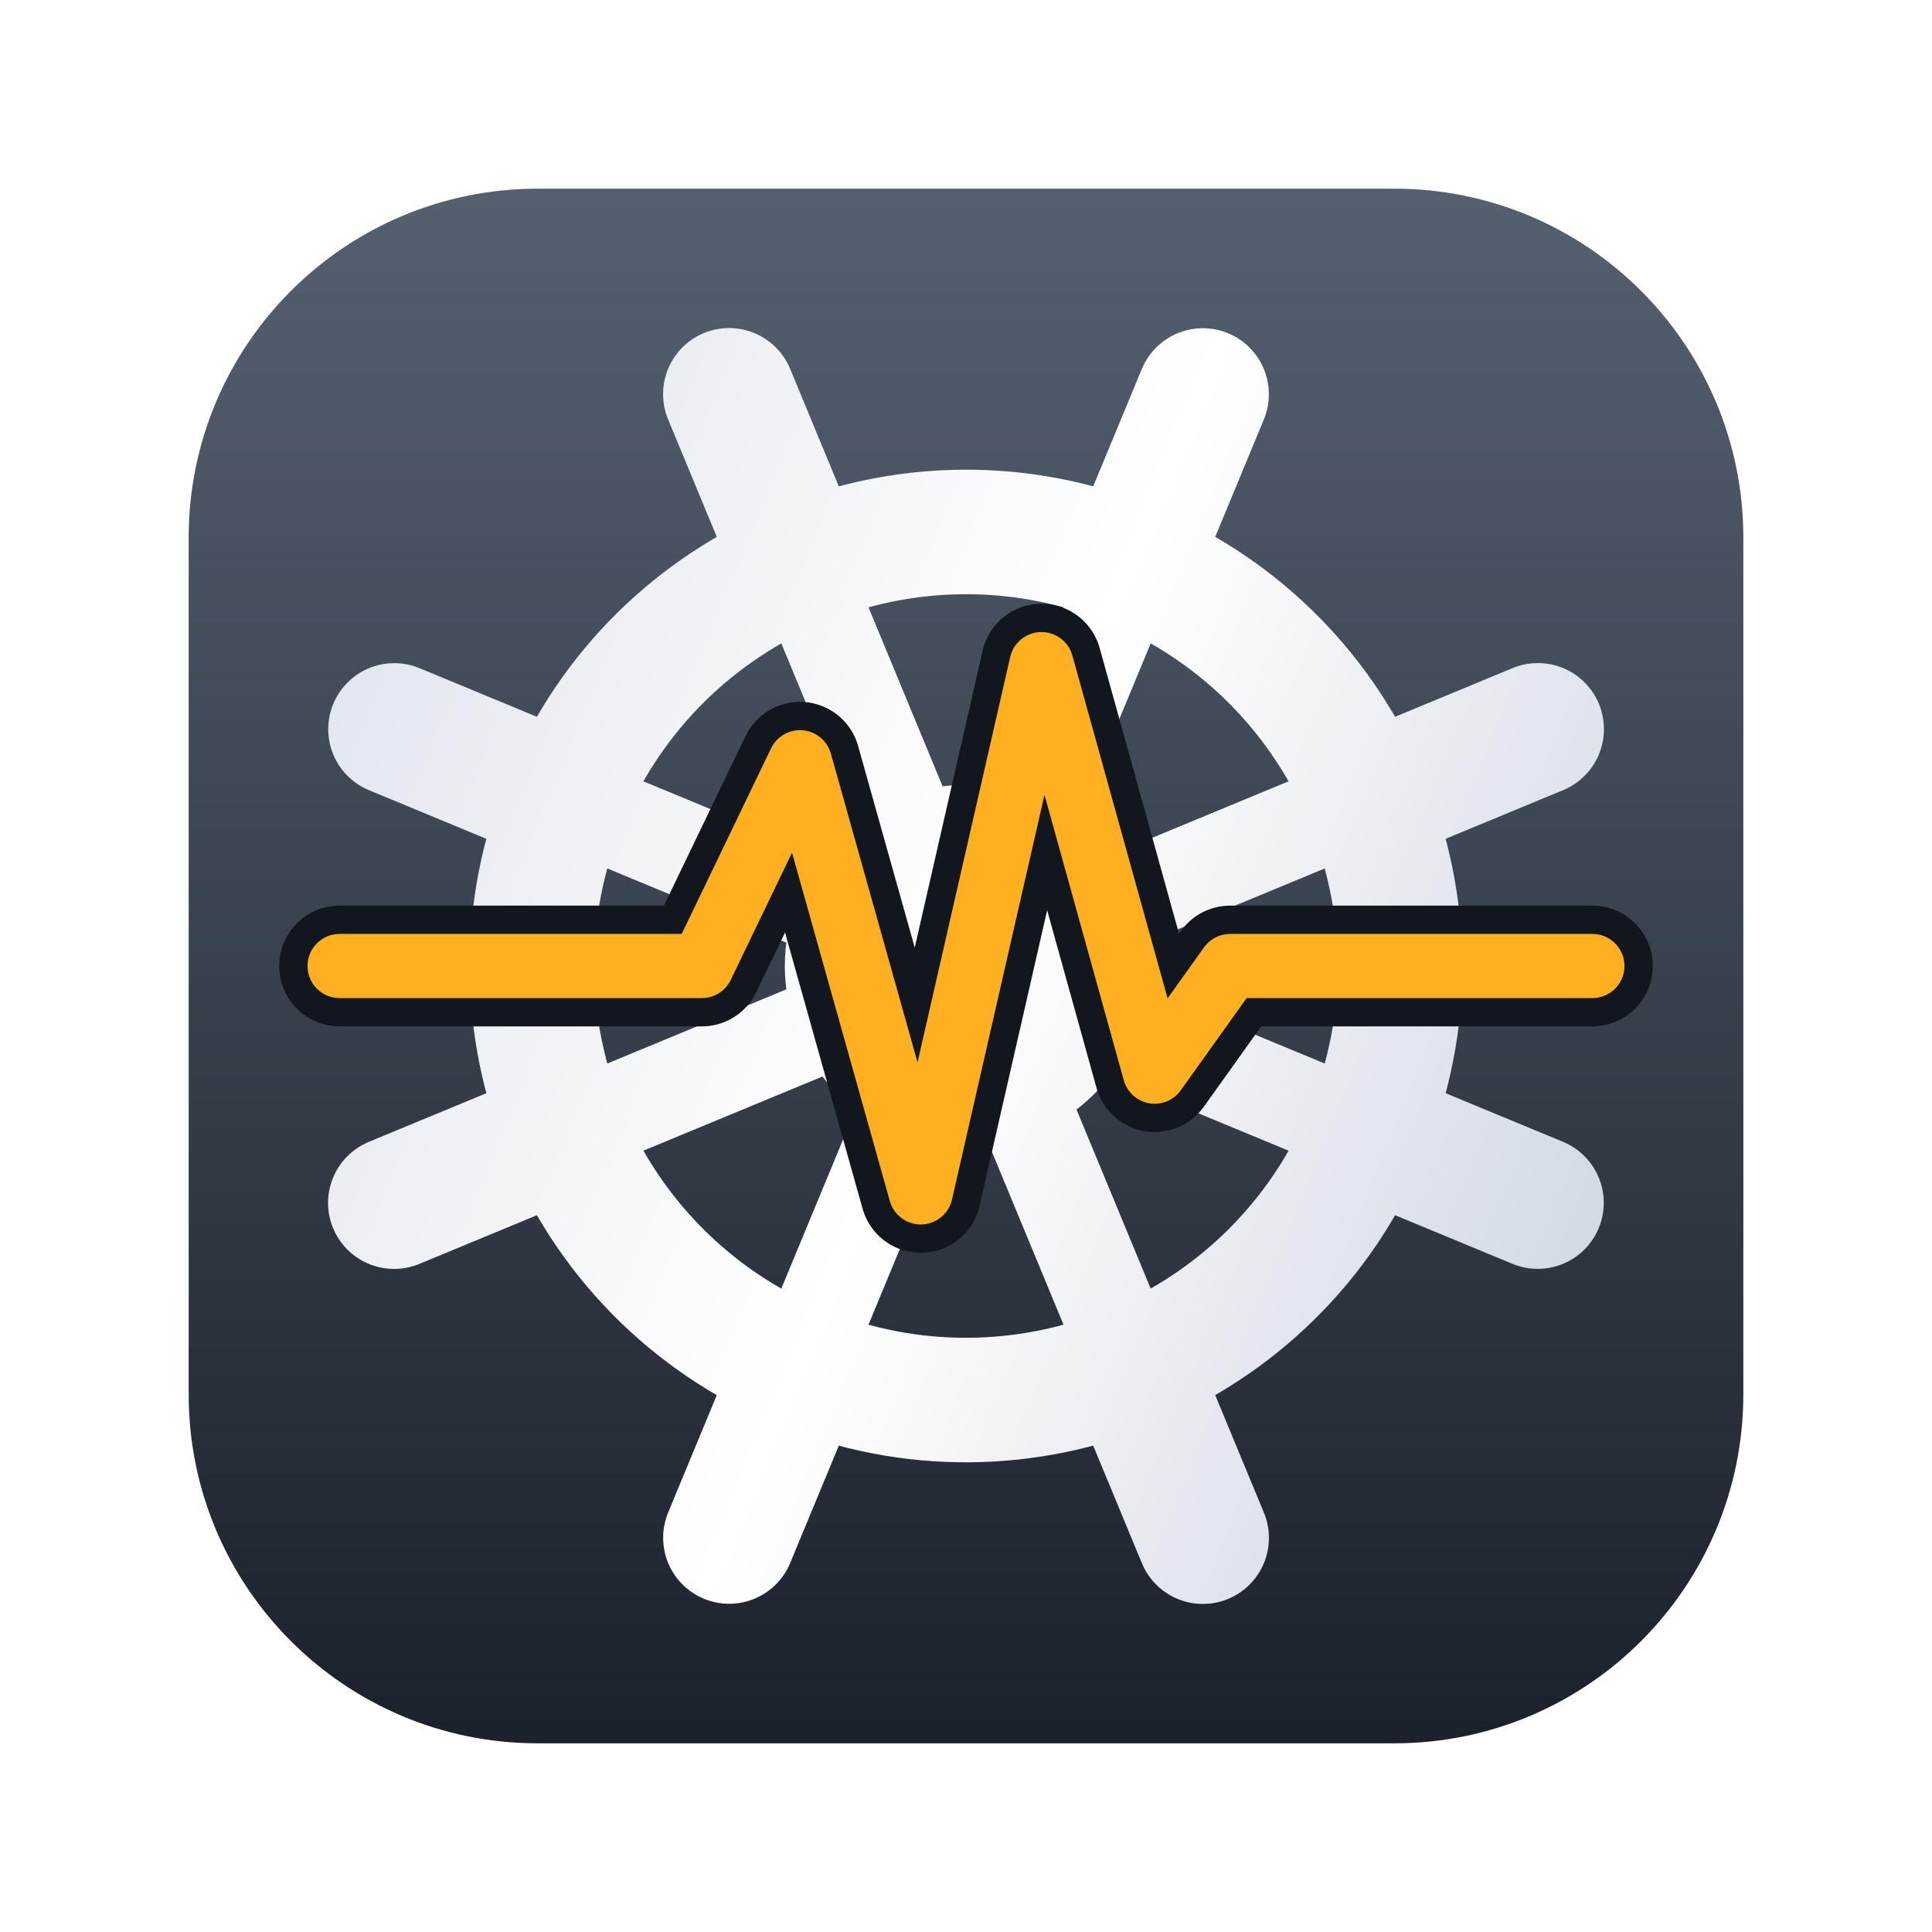
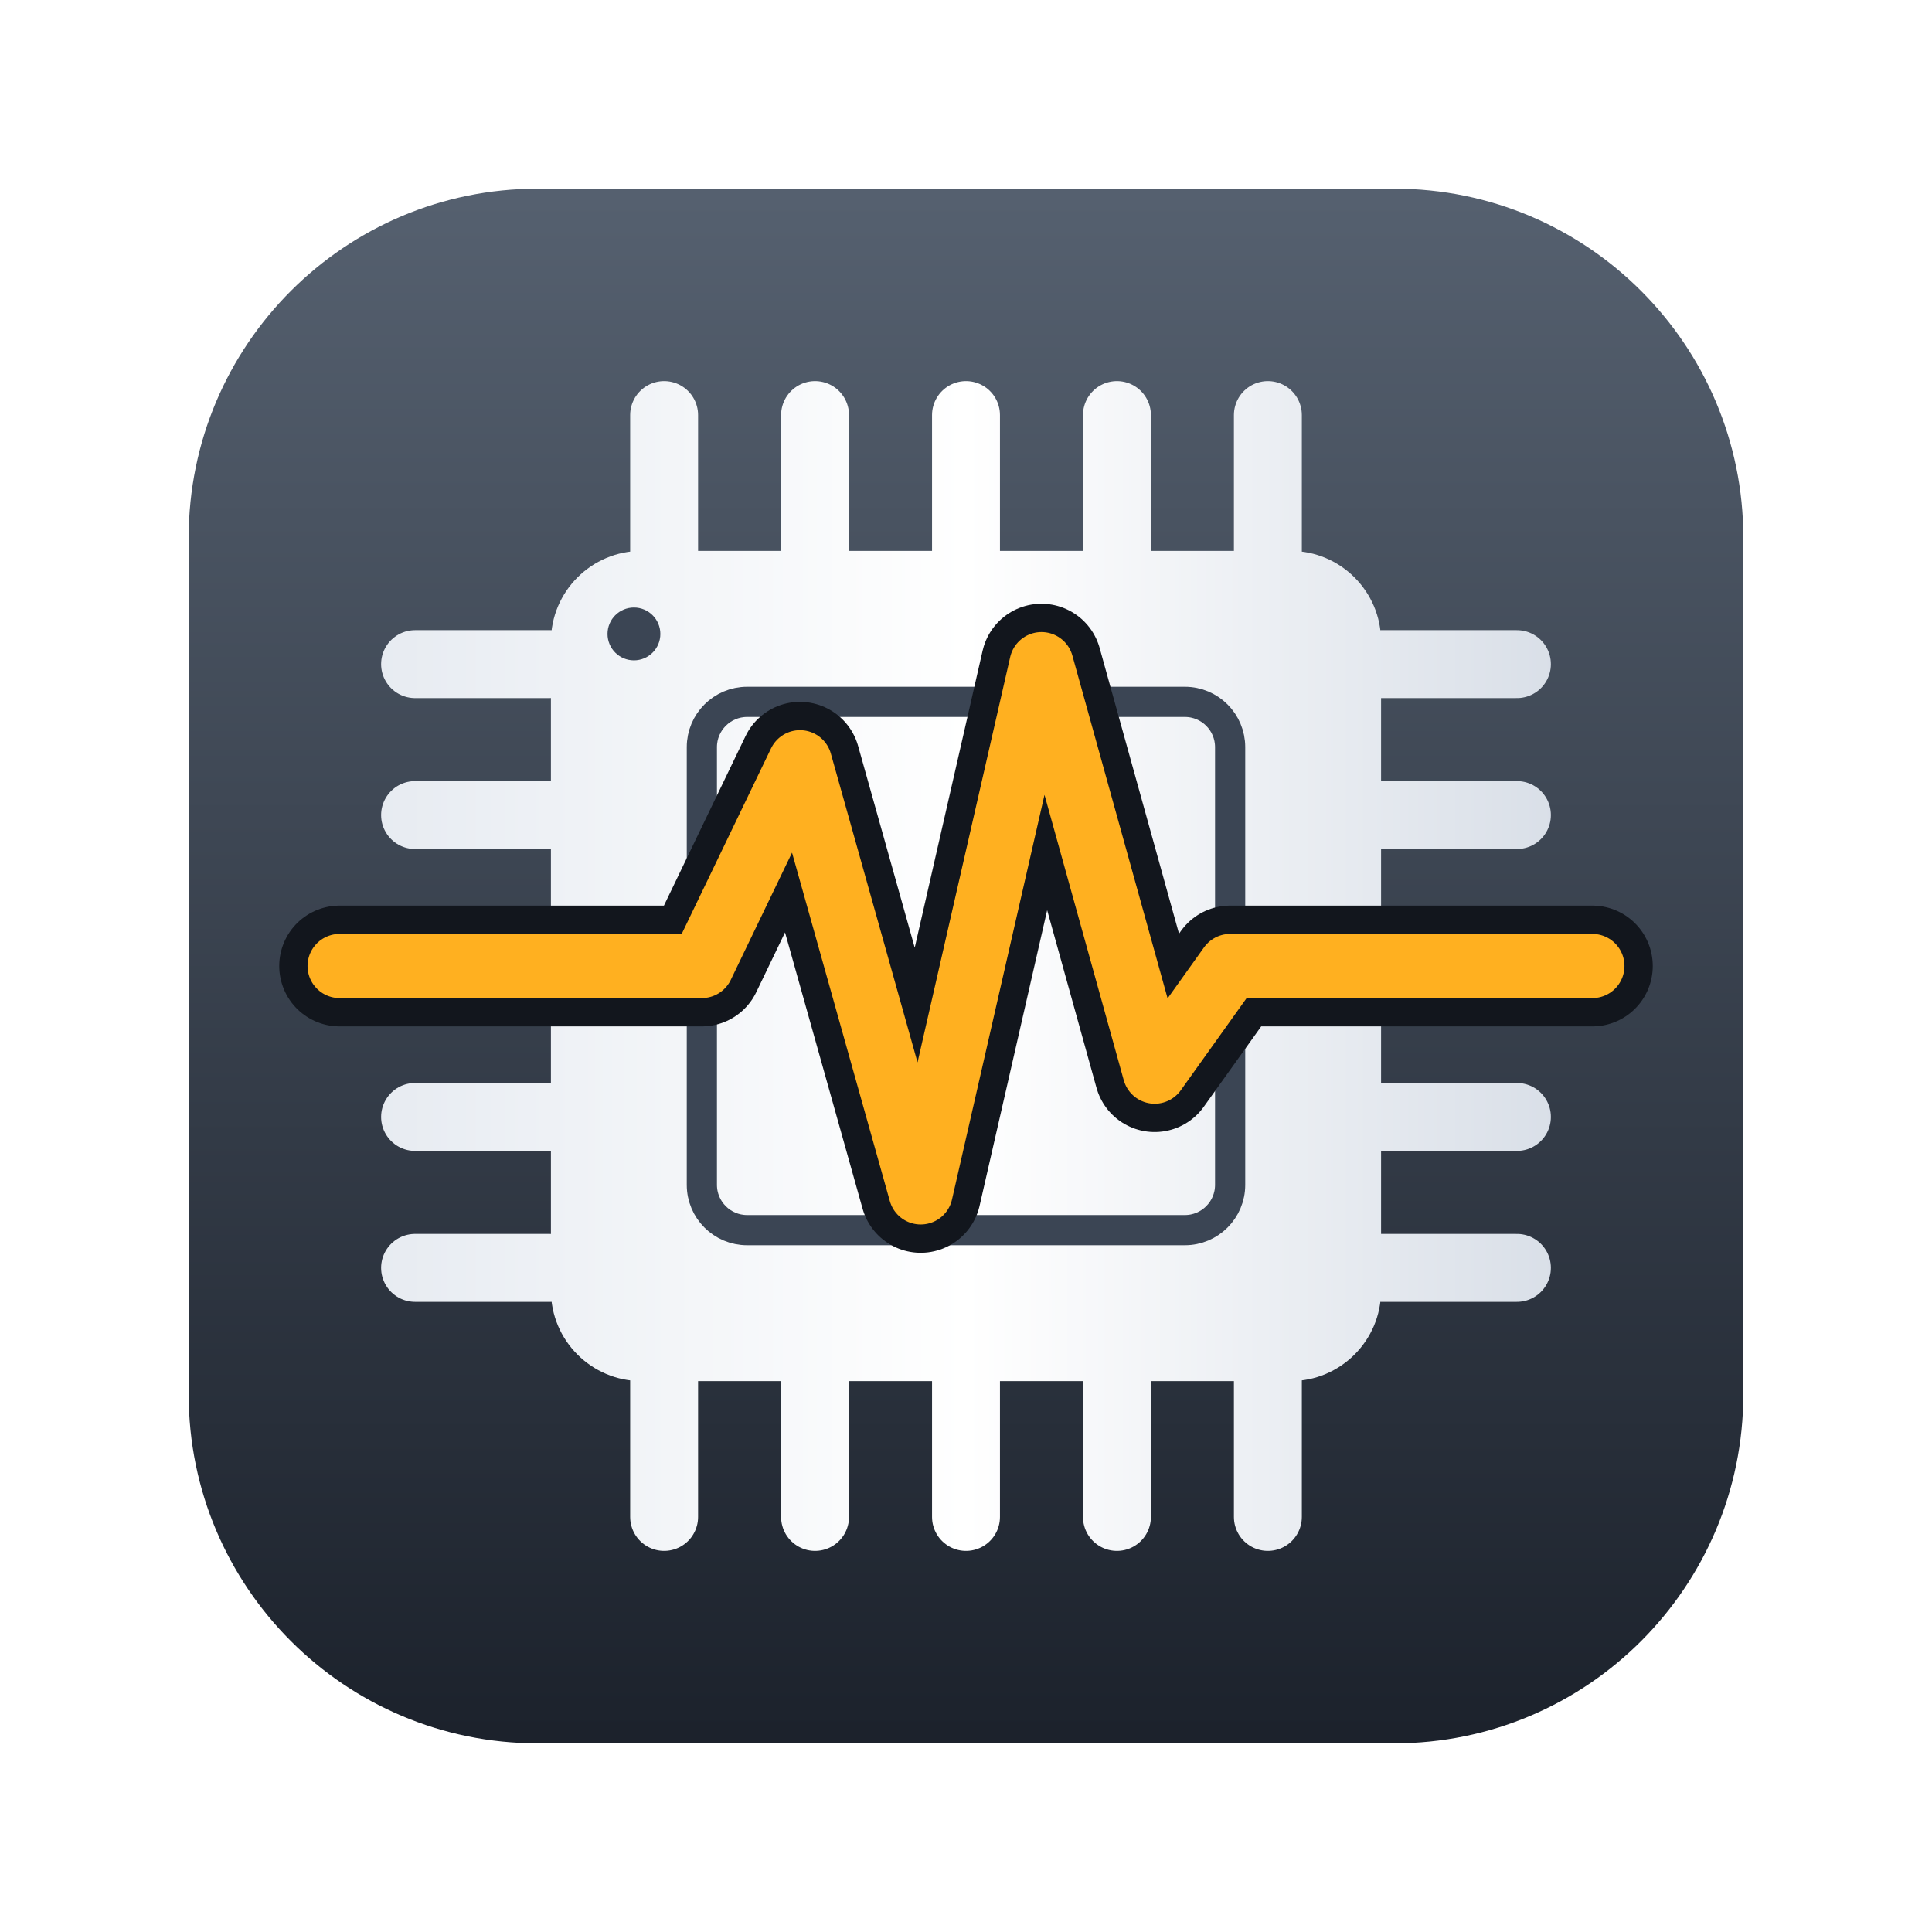
<svg xmlns="http://www.w3.org/2000/svg" viewBox="0 0 1024 1024">
  <defs>
    <linearGradient id="bg" x1="0" y1="0" x2="0" y2="1">
      <stop offset="0" stop-color="#55606f" />
      <stop offset="1" stop-color="#1c222c" />
    </linearGradient>
    <linearGradient id="body" gradientUnits="userSpaceOnUse" x1="150" y1="0" x2="874" y2="0">
      <stop offset="0" stop-color="#e3e8ef" />
      <stop offset="0.5" stop-color="#ffffff" />
      <stop offset="1" stop-color="#d3dae4" />
    </linearGradient>
  </defs>
  <rect x="100" y="100" width="824" height="824" rx="185" fill="url(#bg)" />
-   <g transform="rotate(22.5 512 512)">
-     <path d="M512 512 V262 M512 512 V762 M512 512 H262 M512 512 H762 M512 512 L335 335 M512 512 L689 335 M512 512 L335 689 M512 512 L689 689" stroke="url(#body)" stroke-width="50" stroke-linecap="round" />
-     <path d="M512 252 V184 M512 772 V840 M252 512 H184 M772 512 H840 M328 328 L280 280 M696 328 L744 280 M328 696 L280 744 M696 696 L744 744" stroke="url(#body)" stroke-width="70" stroke-linecap="round" />
-     <circle cx="512" cy="512" r="230" fill="none" stroke="url(#body)" stroke-width="66" />
-     <circle cx="512" cy="512" r="96" fill="url(#body)" />
-   </g>
+   <path d="M352 292 V220 M432 292 V220 M512 292 V220 M592 292 V220 M672 292 V220 M352 732 V804 M432 732 V804 M512 732 V804 M592 732 V804 M672 732 V804 M292 352 H220 M292 432 H220 M292 592 H220 M292 672 H220 M732 352 H804 M732 432 H804 M732 592 H804 M732 672 H804" stroke="url(#body)" stroke-width="36" stroke-linecap="round" />
+   <rect x="292" y="292" width="440" height="440" rx="48" fill="url(#body)" />
+   <rect x="372" y="372" width="280" height="280" rx="24" fill="none" stroke="#3b4554" stroke-width="16" />
+   <circle cx="336" cy="336" r="14" fill="#3b4554" />
  <path d="M180 512 H372 L424 404 L488 632 L552 352 L612 568 L652 512 H844" fill="none" stroke="#12161d" stroke-width="64" stroke-linecap="round" stroke-linejoin="round" />
  <path d="M180 512 H372 L424 404 L488 632 L552 352 L612 568 L652 512 H844" fill="none" stroke="#ffb020" stroke-width="34" stroke-linecap="round" stroke-linejoin="round" />
</svg>
